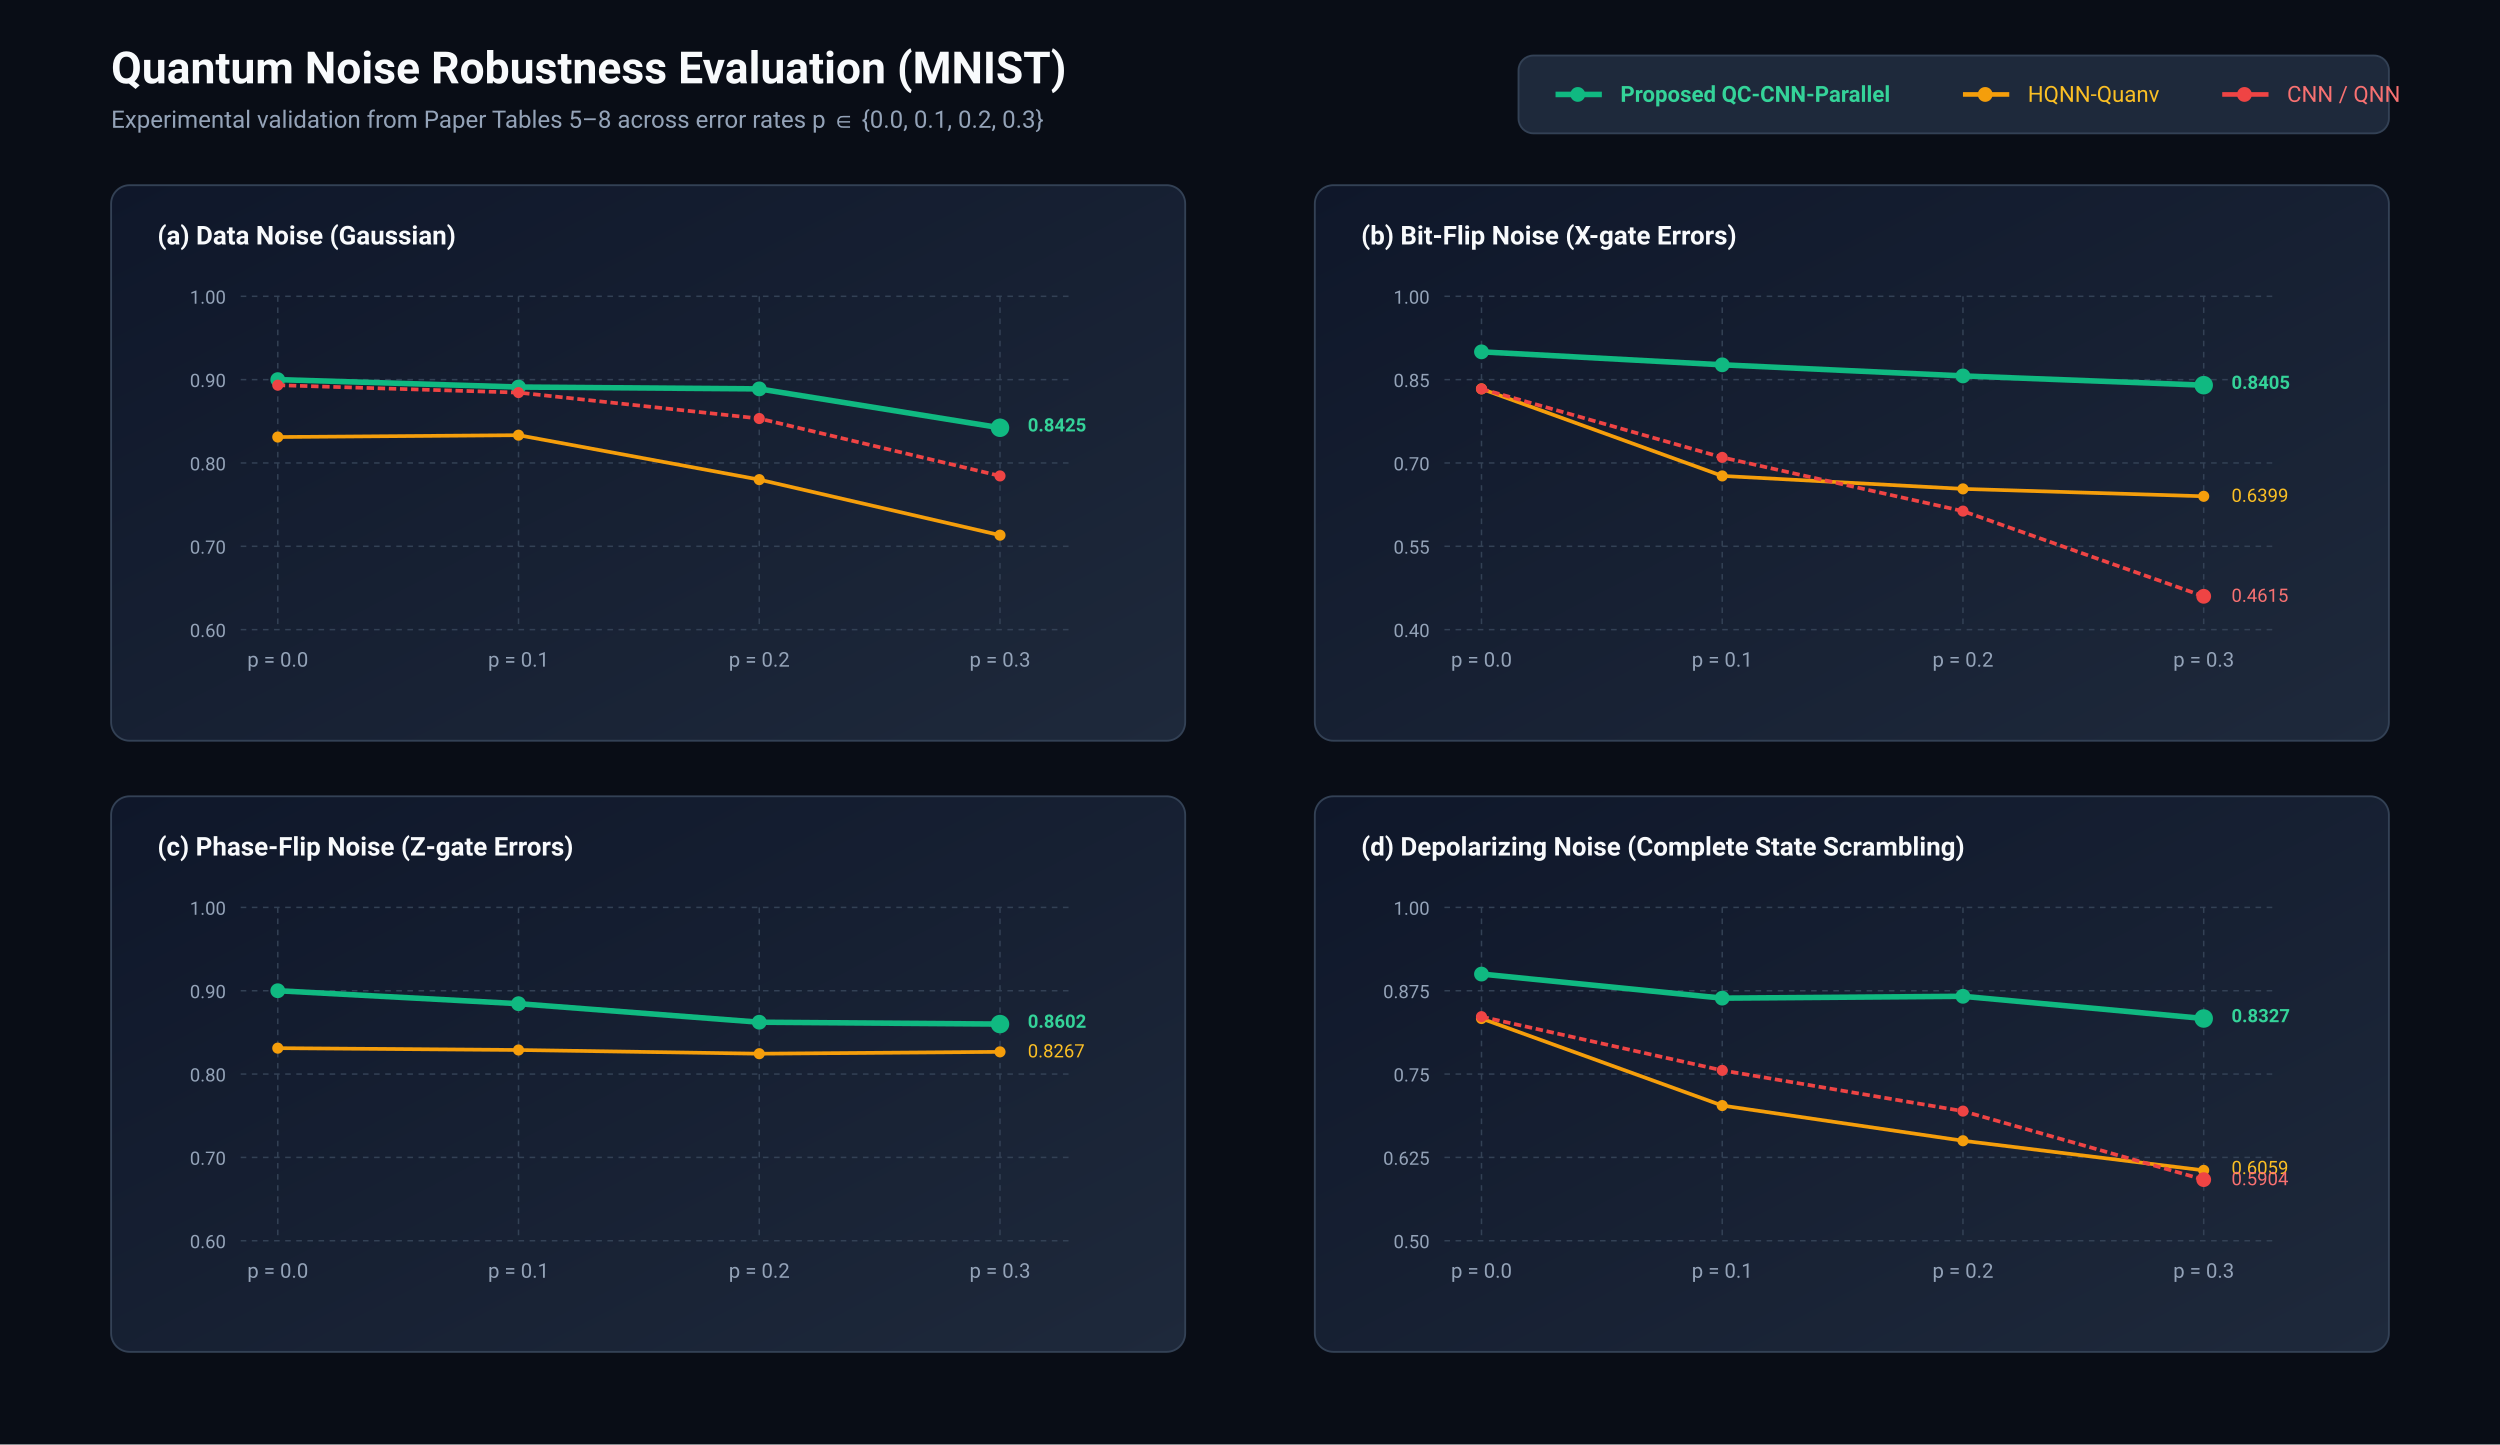
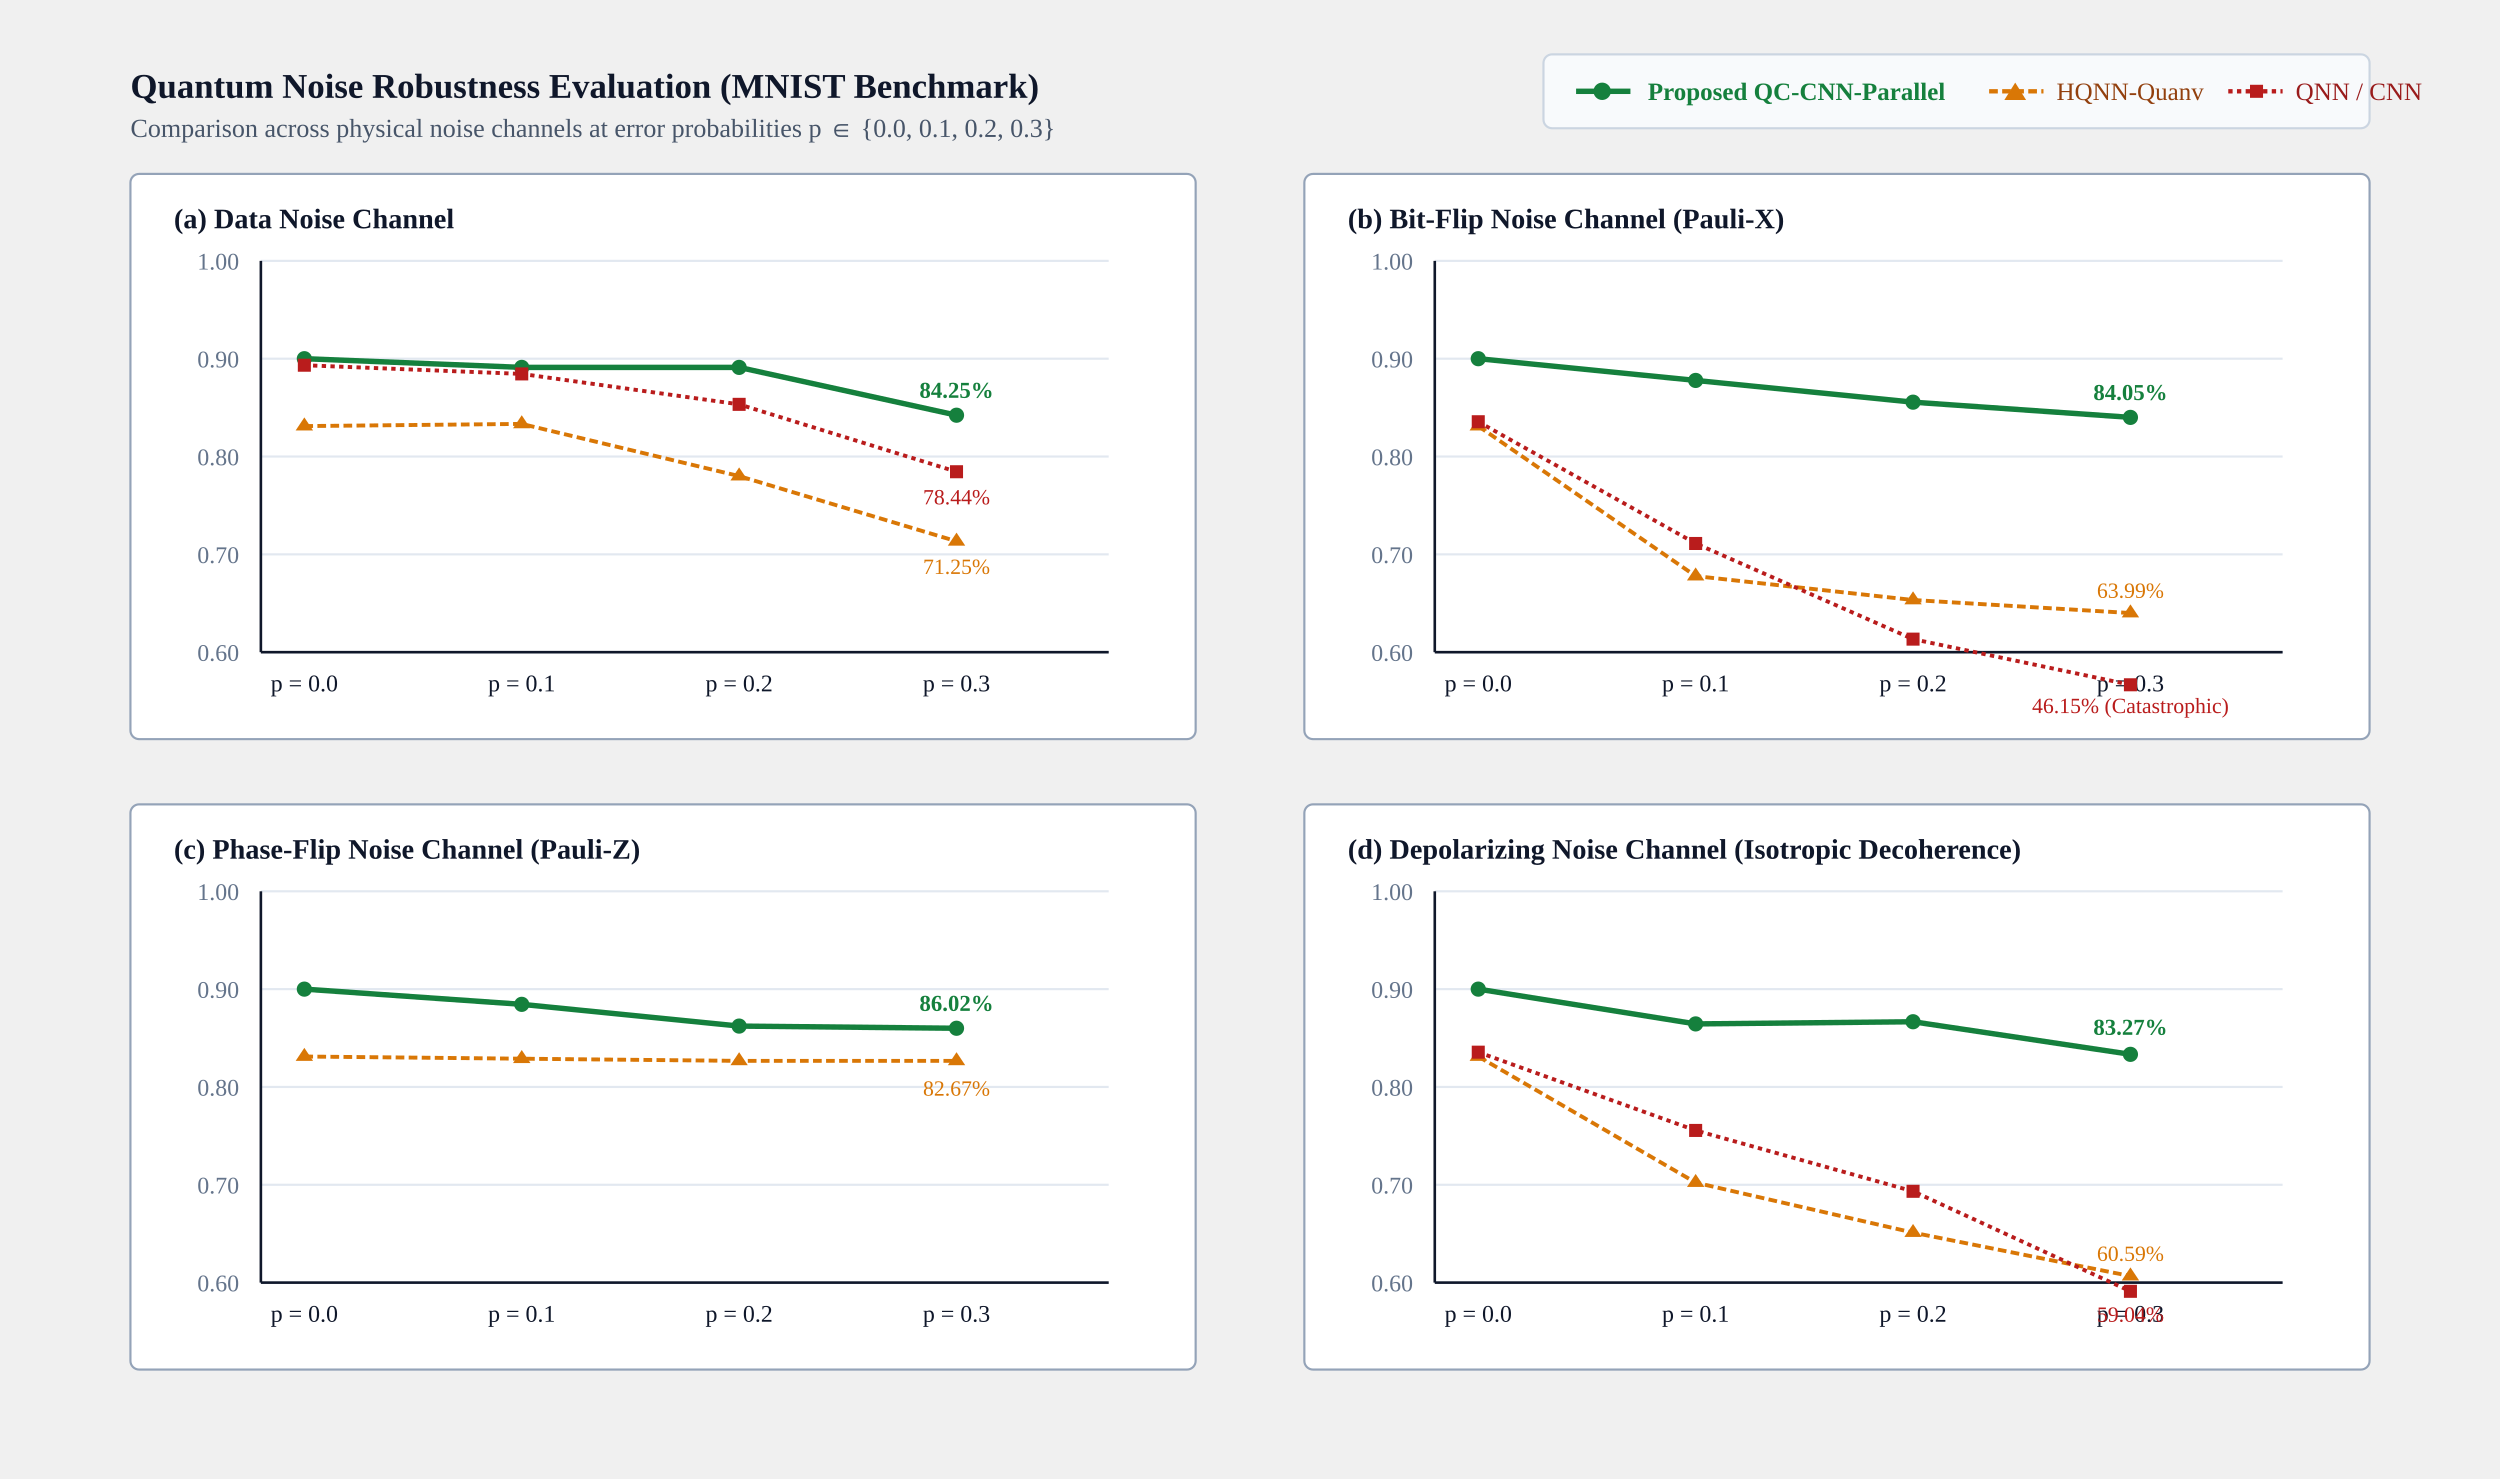
- <svg xmlns="http://www.w3.org/2000/svg" viewBox="0 0 1350 780" width="100%" height="100%" style="background:#090d16; font-family: -apple-system, BlinkMacSystemFont, 'Segoe UI', Roboto, Helvetica, Arial, sans-serif;">
+ <svg xmlns="http://www.w3.org/2000/svg" viewBox="0 0 1150 680" width="100%" height="100%" style="background-color: #ffffff; font-family: 'Times New Roman', Times, 'Nimbus Roman No9 L', serif;">
  <defs>
-     <linearGradient id="plotBg" x1="0%" y1="0%" x2="100%" y2="100%">
-       <stop offset="0%" stop-color="#0f172a" />
-       <stop offset="100%" stop-color="#1e293b" />
-     </linearGradient>
+     <filter id="shadow" x="-5%" y="-5%" width="110%" height="115%">
+       <feDropShadow dx="1" dy="1.5" stdDeviation="1" flood-color="#000000" flood-opacity="0.08" />
+     </filter>
  </defs>
-   <rect width="1350" height="780" fill="#090d16" />
-   <g transform="translate(60, 45)">
-     <text x="0" y="0" font-size="24" font-weight="bold" fill="#f8fafc">Quantum Noise Robustness Evaluation (MNIST)</text>
-     <text x="0" y="24" font-size="13" fill="#94a3b8">Experimental validation from Paper Tables 5–8 across error rates p ∈ {0.0, 0.1, 0.2, 0.3}</text>
+   <g transform="translate(60, 25)">
+     <text x="0" y="20" font-size="16" font-weight="bold" fill="#0f172a">Quantum Noise Robustness Evaluation (MNIST Benchmark)</text>
+     <text x="0" y="38" font-size="12" fill="#475569">Comparison across physical noise channels at error probabilities p ∈ {0.0, 0.1, 0.2, 0.3}</text>
  </g>
-   <g transform="translate(820, 30)">
-     <rect width="470" height="42" rx="8" fill="#1e293b" stroke="#334155" stroke-width="1" />
-     <line x1="20" y1="21" x2="45" y2="21" stroke="#10b981" stroke-width="3" />
-     <circle cx="32" cy="21" r="4" fill="#10b981" />
-     <text x="55" y="25" font-size="12" font-weight="bold" fill="#34d399">Proposed QC-CNN-Parallel</text>
-     <line x1="240" y1="21" x2="265" y2="21" stroke="#f59e0b" stroke-width="2.5" />
-     <circle cx="252" cy="21" r="4" fill="#f59e0b" />
-     <text x="275" y="25" font-size="12" fill="#fbbf24">HQNN-Quanv</text>
-     <line x1="380" y1="21" x2="405" y2="21" stroke="#ef4444" stroke-width="2.5" />
-     <circle cx="392" cy="21" r="4" fill="#ef4444" />
-     <text x="415" y="25" font-size="12" fill="#f87171">CNN / QNN</text>
+   <g transform="translate(710, 25)">
+     <rect width="380" height="34" rx="4" fill="#f8fafc" stroke="#cbd5e1" stroke-width="1" />
+     <line x1="15" y1="17" x2="40" y2="17" stroke="#15803d" stroke-width="2.5" />
+     <circle cx="27" cy="17" r="4" fill="#15803d" />
+     <text x="48" y="21" font-size="11.5" font-weight="bold" fill="#15803d">Proposed QC-CNN-Parallel</text>
+     <line x1="205" y1="17" x2="230" y2="17" stroke="#d97706" stroke-width="2" stroke-dasharray="4,2" />
+     <polygon points="217,13 222,21 212,21" fill="#d97706" />
+     <text x="236" y="21" font-size="11.5" fill="#92400e">HQNN-Quanv</text>
+     <line x1="315" y1="17" x2="340" y2="17" stroke="#b91c1c" stroke-width="2" stroke-dasharray="2,2" />
+     <rect x="325" y="14" width="6" height="6" fill="#b91c1c" />
+     <text x="346" y="21" font-size="11.5" fill="#991b1b">QNN / CNN</text>
  </g>
-   <g transform="translate(60, 100)">
-     <rect width="580" height="300" rx="10" fill="url(#plotBg)" stroke="#334155" stroke-width="1" />
-     <text x="25" y="32" font-size="14" font-weight="bold" fill="#f8fafc">(a) Data Noise (Gaussian)</text>
-     <g stroke="#334155" stroke-width="0.8" stroke-dasharray="3,3">
-       <line x1="70" y1="60" x2="520" y2="60" />
-       <line x1="70" y1="105" x2="520" y2="105" />
-       <line x1="70" y1="150" x2="520" y2="150" />
-       <line x1="70" y1="195" x2="520" y2="195" />
-       <line x1="70" y1="240" x2="520" y2="240" />
-       <line x1="90" y1="60" x2="90" y2="240" />
-       <line x1="220" y1="60" x2="220" y2="240" />
-       <line x1="350" y1="60" x2="350" y2="240" />
-       <line x1="480" y1="60" x2="480" y2="240" />
+   <g transform="translate(60, 80)">
+     <rect width="490" height="260" rx="4" fill="#fff" stroke="#94a3b8" stroke-width="1" />
+     <text x="20" y="25" font-size="13" font-weight="bold" fill="#0f172a">(a) Data Noise Channel</text>
+     <g stroke="#e2e8f0" stroke-width="1">
+       <line x1="60" y1="40" x2="450" y2="40" />
+       <line x1="60" y1="85" x2="450" y2="85" />
+       <line x1="60" y1="130" x2="450" y2="130" />
+       <line x1="60" y1="175" x2="450" y2="175" />
+       <line x1="60" y1="220" x2="450" y2="220" />
    </g>
-     <g font-size="10" fill="#94a3b8" text-anchor="end">
-       <text x="62" y="64">1.00</text>
-       <text x="62" y="109">0.90</text>
-       <text x="62" y="154">0.80</text>
-       <text x="62" y="199">0.70</text>
-       <text x="62" y="244">0.60</text>
+     <text x="50" y="44" font-size="11" text-anchor="end" fill="#64748b">1.00</text>
+     <text x="50" y="89" font-size="11" text-anchor="end" fill="#64748b">0.90</text>
+     <text x="50" y="134" font-size="11" text-anchor="end" fill="#64748b">0.80</text>
+     <text x="50" y="179" font-size="11" text-anchor="end" fill="#64748b">0.70</text>
+     <text x="50" y="224" font-size="11" text-anchor="end" fill="#64748b">0.60</text>
+     <line x1="60" y1="220" x2="450" y2="220" stroke="#0f172a" stroke-width="1.2" />
+     <line x1="60" y1="40" x2="60" y2="220" stroke="#0f172a" stroke-width="1.2" />
+     <text x="80" y="238" font-size="11" text-anchor="middle" fill="#0f172a">p = 0.0</text>
+     <text x="180" y="238" font-size="11" text-anchor="middle" fill="#0f172a">p = 0.1</text>
+     <text x="280" y="238" font-size="11" text-anchor="middle" fill="#0f172a">p = 0.2</text>
+     <text x="380" y="238" font-size="11" text-anchor="middle" fill="#0f172a">p = 0.3</text>
+     <polyline points="80,85 180,89 280,89 380,111" fill="none" stroke="#15803d" stroke-width="2.5" />
+     <circle cx="80" cy="85" r="3.5" fill="#15803d" />
+     <circle cx="180" cy="89" r="3.5" fill="#15803d" />
+     <circle cx="280" cy="89" r="3.5" fill="#15803d" />
+     <circle cx="380" cy="111" r="3.5" fill="#15803d" />
+     <text x="380" y="103" font-size="10.5" font-weight="bold" fill="#15803d" text-anchor="middle">84.25%</text>
+     <polyline points="80,116 180,115 280,139 380,169" fill="none" stroke="#d97706" stroke-width="1.8" stroke-dasharray="4,2" />
+     <polygon points="80,112 84,118 76,118" fill="#d97706" />
+     <polygon points="180,111 184,117 176,117" fill="#d97706" />
+     <polygon points="280,135 284,141 276,141" fill="#d97706" />
+     <polygon points="380,165 384,171 376,171" fill="#d97706" />
+     <text x="380" y="184" font-size="10" fill="#d97706" text-anchor="middle">71.25%</text>
+     <polyline points="80,88 180,92 280,106 380,137" fill="none" stroke="#b91c1c" stroke-width="1.8" stroke-dasharray="2,2" />
+     <rect x="77" y="85" width="6" height="6" fill="#b91c1c" />
+     <rect x="177" y="89" width="6" height="6" fill="#b91c1c" />
+     <rect x="277" y="103" width="6" height="6" fill="#b91c1c" />
+     <rect x="377" y="134" width="6" height="6" fill="#b91c1c" />
+     <text x="380" y="152" font-size="10" fill="#b91c1c" text-anchor="middle">78.44%</text>
+   </g>
+   <g transform="translate(600, 80)">
+     <rect width="490" height="260" rx="4" fill="#fff" stroke="#94a3b8" stroke-width="1" />
+     <text x="20" y="25" font-size="13" font-weight="bold" fill="#0f172a">(b) Bit-Flip Noise Channel (Pauli-X)</text>
+     <g stroke="#e2e8f0" stroke-width="1">
+       <line x1="60" y1="40" x2="450" y2="40" />
+       <line x1="60" y1="85" x2="450" y2="85" />
+       <line x1="60" y1="130" x2="450" y2="130" />
+       <line x1="60" y1="175" x2="450" y2="175" />
+       <line x1="60" y1="220" x2="450" y2="220" />
    </g>
-     <g font-size="11" fill="#94a3b8" text-anchor="middle">
-       <text x="90" y="260">p = 0.0</text>
-       <text x="220" y="260">p = 0.1</text>
-       <text x="350" y="260">p = 0.2</text>
-       <text x="480" y="260">p = 0.3</text>
+     <text x="50" y="44" font-size="11" text-anchor="end" fill="#64748b">1.00</text>
+     <text x="50" y="89" font-size="11" text-anchor="end" fill="#64748b">0.90</text>
+     <text x="50" y="134" font-size="11" text-anchor="end" fill="#64748b">0.80</text>
+     <text x="50" y="179" font-size="11" text-anchor="end" fill="#64748b">0.70</text>
+     <text x="50" y="224" font-size="11" text-anchor="end" fill="#64748b">0.60</text>
+     <line x1="60" y1="220" x2="450" y2="220" stroke="#0f172a" stroke-width="1.2" />
+     <line x1="60" y1="40" x2="60" y2="220" stroke="#0f172a" stroke-width="1.2" />
+     <text x="80" y="238" font-size="11" text-anchor="middle" fill="#0f172a">p = 0.0</text>
+     <text x="180" y="238" font-size="11" text-anchor="middle" fill="#0f172a">p = 0.1</text>
+     <text x="280" y="238" font-size="11" text-anchor="middle" fill="#0f172a">p = 0.2</text>
+     <text x="380" y="238" font-size="11" text-anchor="middle" fill="#0f172a">p = 0.3</text>
+     <polyline points="80,85 180,95 280,105 380,112" fill="none" stroke="#15803d" stroke-width="2.5" />
+     <circle cx="80" cy="85" r="3.5" fill="#15803d" />
+     <circle cx="180" cy="95" r="3.5" fill="#15803d" />
+     <circle cx="280" cy="105" r="3.5" fill="#15803d" />
+     <circle cx="380" cy="112" r="3.5" fill="#15803d" />
+     <text x="380" y="104" font-size="10.5" font-weight="bold" fill="#15803d" text-anchor="middle">84.05%</text>
+     <polyline points="80,116 180,185 280,196 380,202" fill="none" stroke="#d97706" stroke-width="1.8" stroke-dasharray="4,2" />
+     <polygon points="80,112 84,118 76,118" fill="#d97706" />
+     <polygon points="180,181 184,187 176,187" fill="#d97706" />
+     <polygon points="280,192 284,198 276,198" fill="#d97706" />
+     <polygon points="380,198 384,204 376,204" fill="#d97706" />
+     <text x="380" y="195" font-size="10" fill="#d97706" text-anchor="middle">63.99%</text>
+     <polyline points="80,114 180,170 280,214 380,235" fill="none" stroke="#b91c1c" stroke-width="1.8" stroke-dasharray="2,2" />
+     <rect x="77" y="111" width="6" height="6" fill="#b91c1c" />
+     <rect x="177" y="167" width="6" height="6" fill="#b91c1c" />
+     <rect x="277" y="211" width="6" height="6" fill="#b91c1c" />
+     <rect x="377" y="232" width="6" height="6" fill="#b91c1c" />
+     <text x="380" y="248" font-size="10" fill="#b91c1c" text-anchor="middle">46.15% (Catastrophic)</text>
+   </g>
+   <g transform="translate(60, 370)">
+     <rect width="490" height="260" rx="4" fill="#fff" stroke="#94a3b8" stroke-width="1" />
+     <text x="20" y="25" font-size="13" font-weight="bold" fill="#0f172a">(c) Phase-Flip Noise Channel (Pauli-Z)</text>
+     <g stroke="#e2e8f0" stroke-width="1">
+       <line x1="60" y1="40" x2="450" y2="40" />
+       <line x1="60" y1="85" x2="450" y2="85" />
+       <line x1="60" y1="130" x2="450" y2="130" />
+       <line x1="60" y1="175" x2="450" y2="175" />
+       <line x1="60" y1="220" x2="450" y2="220" />
    </g>
-     <polyline points="90,105 220,109 350,110 480,131" fill="none" stroke="#10b981" stroke-width="3" />
-     <circle cx="90" cy="105" r="4" fill="#10b981" />
-     <circle cx="220" cy="109" r="4" fill="#10b981" />
-     <circle cx="350" cy="110" r="4" fill="#10b981" />
-     <circle cx="480" cy="131" r="5" fill="#10b981" />
-     <text x="495" y="133" font-size="10" font-weight="bold" fill="#34d399">0.8425</text>
-     <polyline points="90,136 220,135 350,159 480,189" fill="none" stroke="#f59e0b" stroke-width="2" />
-     <circle cx="90" cy="136" r="3" fill="#f59e0b" />
-     <circle cx="220" cy="135" r="3" fill="#f59e0b" />
-     <circle cx="350" cy="159" r="3" fill="#f59e0b" />
-     <circle cx="480" cy="189" r="3" fill="#f59e0b" />
-     <polyline points="90,108 220,112 350,126 480,157" fill="none" stroke="#ef4444" stroke-width="2" stroke-dasharray="4,2" />
-     <circle cx="90" cy="108" r="3" fill="#ef4444" />
-     <circle cx="220" cy="112" r="3" fill="#ef4444" />
-     <circle cx="350" cy="126" r="3" fill="#ef4444" />
-     <circle cx="480" cy="157" r="3" fill="#ef4444" />
+     <text x="50" y="44" font-size="11" text-anchor="end" fill="#64748b">1.00</text>
+     <text x="50" y="89" font-size="11" text-anchor="end" fill="#64748b">0.90</text>
+     <text x="50" y="134" font-size="11" text-anchor="end" fill="#64748b">0.80</text>
+     <text x="50" y="179" font-size="11" text-anchor="end" fill="#64748b">0.70</text>
+     <text x="50" y="224" font-size="11" text-anchor="end" fill="#64748b">0.60</text>
+     <line x1="60" y1="220" x2="450" y2="220" stroke="#0f172a" stroke-width="1.2" />
+     <line x1="60" y1="40" x2="60" y2="220" stroke="#0f172a" stroke-width="1.2" />
+     <text x="80" y="238" font-size="11" text-anchor="middle" fill="#0f172a">p = 0.0</text>
+     <text x="180" y="238" font-size="11" text-anchor="middle" fill="#0f172a">p = 0.1</text>
+     <text x="280" y="238" font-size="11" text-anchor="middle" fill="#0f172a">p = 0.2</text>
+     <text x="380" y="238" font-size="11" text-anchor="middle" fill="#0f172a">p = 0.3</text>
+     <polyline points="80,85 180,92 280,102 380,103" fill="none" stroke="#15803d" stroke-width="2.5" />
+     <circle cx="80" cy="85" r="3.5" fill="#15803d" />
+     <circle cx="180" cy="92" r="3.5" fill="#15803d" />
+     <circle cx="280" cy="102" r="3.5" fill="#15803d" />
+     <circle cx="380" cy="103" r="3.5" fill="#15803d" />
+     <text x="380" y="95" font-size="10.5" font-weight="bold" fill="#15803d" text-anchor="middle">86.02%</text>
+     <polyline points="80,116 180,117 280,118 380,118" fill="none" stroke="#d97706" stroke-width="1.8" stroke-dasharray="4,2" />
+     <polygon points="80,112 84,118 76,118" fill="#d97706" />
+     <polygon points="180,113 184,119 176,119" fill="#d97706" />
+     <polygon points="280,114 284,120 276,120" fill="#d97706" />
+     <polygon points="380,114 384,120 376,120" fill="#d97706" />
+     <text x="380" y="134" font-size="10" fill="#d97706" text-anchor="middle">82.67%</text>
  </g>
-   <g transform="translate(710, 100)">
-     <rect width="580" height="300" rx="10" fill="url(#plotBg)" stroke="#334155" stroke-width="1" />
-     <text x="25" y="32" font-size="14" font-weight="bold" fill="#f8fafc">(b) Bit-Flip Noise (X-gate Errors)</text>
-     <g stroke="#334155" stroke-width="0.8" stroke-dasharray="3,3">
-       <line x1="70" y1="60" x2="520" y2="60" />
-       <line x1="70" y1="105" x2="520" y2="105" />
-       <line x1="70" y1="150" x2="520" y2="150" />
-       <line x1="70" y1="195" x2="520" y2="195" />
-       <line x1="70" y1="240" x2="520" y2="240" />
-       <line x1="90" y1="60" x2="90" y2="240" />
-       <line x1="220" y1="60" x2="220" y2="240" />
-       <line x1="350" y1="60" x2="350" y2="240" />
-       <line x1="480" y1="60" x2="480" y2="240" />
+   <g transform="translate(600, 370)">
+     <rect width="490" height="260" rx="4" fill="#fff" stroke="#94a3b8" stroke-width="1" />
+     <text x="20" y="25" font-size="13" font-weight="bold" fill="#0f172a">(d) Depolarizing Noise Channel (Isotropic Decoherence)</text>
+     <g stroke="#e2e8f0" stroke-width="1">
+       <line x1="60" y1="40" x2="450" y2="40" />
+       <line x1="60" y1="85" x2="450" y2="85" />
+       <line x1="60" y1="130" x2="450" y2="130" />
+       <line x1="60" y1="175" x2="450" y2="175" />
+       <line x1="60" y1="220" x2="450" y2="220" />
    </g>
-     <g font-size="10" fill="#94a3b8" text-anchor="end">
-       <text x="62" y="64">1.00</text>
-       <text x="62" y="109">0.85</text>
-       <text x="62" y="154">0.70</text>
-       <text x="62" y="199">0.55</text>
-       <text x="62" y="244">0.40</text>
-     </g>
-     <g font-size="11" fill="#94a3b8" text-anchor="middle">
-       <text x="90" y="260">p = 0.0</text>
-       <text x="220" y="260">p = 0.1</text>
-       <text x="350" y="260">p = 0.2</text>
-       <text x="480" y="260">p = 0.3</text>
-     </g>
-     <polyline points="90,90 220,97 350,103 480,108" fill="none" stroke="#10b981" stroke-width="3" />
-     <circle cx="90" cy="90" r="4" fill="#10b981" />
-     <circle cx="220" cy="97" r="4" fill="#10b981" />
-     <circle cx="350" cy="103" r="4" fill="#10b981" />
-     <circle cx="480" cy="108" r="5" fill="#10b981" />
-     <text x="495" y="110" font-size="10" font-weight="bold" fill="#34d399">0.8405</text>
-     <polyline points="90,110 220,157 350,164 480,168" fill="none" stroke="#f59e0b" stroke-width="2" />
-     <circle cx="90" cy="110" r="3" fill="#f59e0b" />
-     <circle cx="220" cy="157" r="3" fill="#f59e0b" />
-     <circle cx="350" cy="164" r="3" fill="#f59e0b" />
-     <circle cx="480" cy="168" r="3" fill="#f59e0b" />
-     <text x="495" y="171" font-size="10" fill="#fbbf24">0.6399</text>
-     <polyline points="90,110 220,147 350,176 480,222" fill="none" stroke="#ef4444" stroke-width="2" stroke-dasharray="4,2" />
-     <circle cx="90" cy="110" r="3" fill="#ef4444" />
-     <circle cx="220" cy="147" r="3" fill="#ef4444" />
-     <circle cx="350" cy="176" r="3" fill="#ef4444" />
-     <circle cx="480" cy="222" r="4" fill="#ef4444" />
-     <text x="495" y="225" font-size="10" fill="#f87171">0.4615</text>
-   </g>
-   <g transform="translate(60, 430)">
-     <rect width="580" height="300" rx="10" fill="url(#plotBg)" stroke="#334155" stroke-width="1" />
-     <text x="25" y="32" font-size="14" font-weight="bold" fill="#f8fafc">(c) Phase-Flip Noise (Z-gate Errors)</text>
-     <g stroke="#334155" stroke-width="0.8" stroke-dasharray="3,3">
-       <line x1="70" y1="60" x2="520" y2="60" />
-       <line x1="70" y1="105" x2="520" y2="105" />
-       <line x1="70" y1="150" x2="520" y2="150" />
-       <line x1="70" y1="195" x2="520" y2="195" />
-       <line x1="70" y1="240" x2="520" y2="240" />
-       <line x1="90" y1="60" x2="90" y2="240" />
-       <line x1="220" y1="60" x2="220" y2="240" />
-       <line x1="350" y1="60" x2="350" y2="240" />
-       <line x1="480" y1="60" x2="480" y2="240" />
-     </g>
-     <g font-size="10" fill="#94a3b8" text-anchor="end">
-       <text x="62" y="64">1.00</text>
-       <text x="62" y="109">0.90</text>
-       <text x="62" y="154">0.80</text>
-       <text x="62" y="199">0.70</text>
-       <text x="62" y="244">0.60</text>
-     </g>
-     <g font-size="11" fill="#94a3b8" text-anchor="middle">
-       <text x="90" y="260">p = 0.0</text>
-       <text x="220" y="260">p = 0.1</text>
-       <text x="350" y="260">p = 0.2</text>
-       <text x="480" y="260">p = 0.3</text>
-     </g>
-     <polyline points="90,105 220,112 350,122 480,123" fill="none" stroke="#10b981" stroke-width="3" />
-     <circle cx="90" cy="105" r="4" fill="#10b981" />
-     <circle cx="220" cy="112" r="4" fill="#10b981" />
-     <circle cx="350" cy="122" r="4" fill="#10b981" />
-     <circle cx="480" cy="123" r="5" fill="#10b981" />
-     <text x="495" y="125" font-size="10" font-weight="bold" fill="#34d399">0.8602</text>
-     <polyline points="90,136 220,137 350,139 480,138" fill="none" stroke="#f59e0b" stroke-width="2" />
-     <circle cx="90" cy="136" r="3" fill="#f59e0b" />
-     <circle cx="220" cy="137" r="3" fill="#f59e0b" />
-     <circle cx="350" cy="139" r="3" fill="#f59e0b" />
-     <circle cx="480" cy="138" r="3" fill="#f59e0b" />
-     <text x="495" y="141" font-size="10" fill="#fbbf24">0.8267</text>
-   </g>
-   <g transform="translate(710, 430)">
-     <rect width="580" height="300" rx="10" fill="url(#plotBg)" stroke="#334155" stroke-width="1" />
-     <text x="25" y="32" font-size="14" font-weight="bold" fill="#f8fafc">(d) Depolarizing Noise (Complete State Scrambling)</text>
-     <g stroke="#334155" stroke-width="0.8" stroke-dasharray="3,3">
-       <line x1="70" y1="60" x2="520" y2="60" />
-       <line x1="70" y1="105" x2="520" y2="105" />
-       <line x1="70" y1="150" x2="520" y2="150" />
-       <line x1="70" y1="195" x2="520" y2="195" />
-       <line x1="70" y1="240" x2="520" y2="240" />
-       <line x1="90" y1="60" x2="90" y2="240" />
-       <line x1="220" y1="60" x2="220" y2="240" />
-       <line x1="350" y1="60" x2="350" y2="240" />
-       <line x1="480" y1="60" x2="480" y2="240" />
-     </g>
-     <g font-size="10" fill="#94a3b8" text-anchor="end">
-       <text x="62" y="64">1.00</text>
-       <text x="62" y="109">0.875</text>
-       <text x="62" y="154">0.75</text>
-       <text x="62" y="199">0.625</text>
-       <text x="62" y="244">0.50</text>
-     </g>
-     <g font-size="11" fill="#94a3b8" text-anchor="middle">
-       <text x="90" y="260">p = 0.0</text>
-       <text x="220" y="260">p = 0.1</text>
-       <text x="350" y="260">p = 0.2</text>
-       <text x="480" y="260">p = 0.3</text>
-     </g>
-     <polyline points="90,96 220,109 350,108 480,120" fill="none" stroke="#10b981" stroke-width="3" />
-     <circle cx="90" cy="96" r="4" fill="#10b981" />
-     <circle cx="220" cy="109" r="4" fill="#10b981" />
-     <circle cx="350" cy="108" r="4" fill="#10b981" />
-     <circle cx="480" cy="120" r="5" fill="#10b981" />
-     <text x="495" y="122" font-size="10" font-weight="bold" fill="#34d399">0.8327</text>
-     <polyline points="90,120 220,167 350,186 480,202" fill="none" stroke="#f59e0b" stroke-width="2" />
-     <circle cx="90" cy="120" r="3" fill="#f59e0b" />
-     <circle cx="220" cy="167" r="3" fill="#f59e0b" />
-     <circle cx="350" cy="186" r="3" fill="#f59e0b" />
-     <circle cx="480" cy="202" r="3" fill="#f59e0b" />
-     <text x="495" y="204" font-size="10" fill="#fbbf24">0.6059</text>
-     <polyline points="90,119 220,148 350,170 480,207" fill="none" stroke="#ef4444" stroke-width="2" stroke-dasharray="4,2" />
-     <circle cx="90" cy="119" r="3" fill="#ef4444" />
-     <circle cx="220" cy="148" r="3" fill="#ef4444" />
-     <circle cx="350" cy="170" r="3" fill="#ef4444" />
-     <circle cx="480" cy="207" r="4" fill="#ef4444" />
-     <text x="495" y="210" font-size="10" fill="#f87171">0.5904</text>
+     <text x="50" y="44" font-size="11" text-anchor="end" fill="#64748b">1.00</text>
+     <text x="50" y="89" font-size="11" text-anchor="end" fill="#64748b">0.90</text>
+     <text x="50" y="134" font-size="11" text-anchor="end" fill="#64748b">0.80</text>
+     <text x="50" y="179" font-size="11" text-anchor="end" fill="#64748b">0.70</text>
+     <text x="50" y="224" font-size="11" text-anchor="end" fill="#64748b">0.60</text>
+     <line x1="60" y1="220" x2="450" y2="220" stroke="#0f172a" stroke-width="1.2" />
+     <line x1="60" y1="40" x2="60" y2="220" stroke="#0f172a" stroke-width="1.2" />
+     <text x="80" y="238" font-size="11" text-anchor="middle" fill="#0f172a">p = 0.0</text>
+     <text x="180" y="238" font-size="11" text-anchor="middle" fill="#0f172a">p = 0.1</text>
+     <text x="280" y="238" font-size="11" text-anchor="middle" fill="#0f172a">p = 0.2</text>
+     <text x="380" y="238" font-size="11" text-anchor="middle" fill="#0f172a">p = 0.3</text>
+     <polyline points="80,85 180,101 280,100 380,115" fill="none" stroke="#15803d" stroke-width="2.5" />
+     <circle cx="80" cy="85" r="3.5" fill="#15803d" />
+     <circle cx="180" cy="101" r="3.5" fill="#15803d" />
+     <circle cx="280" cy="100" r="3.5" fill="#15803d" />
+     <circle cx="380" cy="115" r="3.5" fill="#15803d" />
+     <text x="380" y="106" font-size="10.5" font-weight="bold" fill="#15803d" text-anchor="middle">83.27%</text>
+     <polyline points="80,116 180,174 280,197 380,217" fill="none" stroke="#d97706" stroke-width="1.8" stroke-dasharray="4,2" />
+     <polygon points="80,112 84,118 76,118" fill="#d97706" />
+     <polygon points="180,170 184,176 176,176" fill="#d97706" />
+     <polygon points="280,193 284,199 276,199" fill="#d97706" />
+     <polygon points="380,213 384,219 376,219" fill="#d97706" />
+     <text x="380" y="210" font-size="10" fill="#d97706" text-anchor="middle">60.59%</text>
+     <polyline points="80,114 180,150 280,178 380,224" fill="none" stroke="#b91c1c" stroke-width="1.8" stroke-dasharray="2,2" />
+     <rect x="77" y="111" width="6" height="6" fill="#b91c1c" />
+     <rect x="177" y="147" width="6" height="6" fill="#b91c1c" />
+     <rect x="277" y="175" width="6" height="6" fill="#b91c1c" />
+     <rect x="377" y="221" width="6" height="6" fill="#b91c1c" />
+     <text x="380" y="238" font-size="10" fill="#b91c1c" text-anchor="middle">59.04%</text>
  </g>
</svg>
